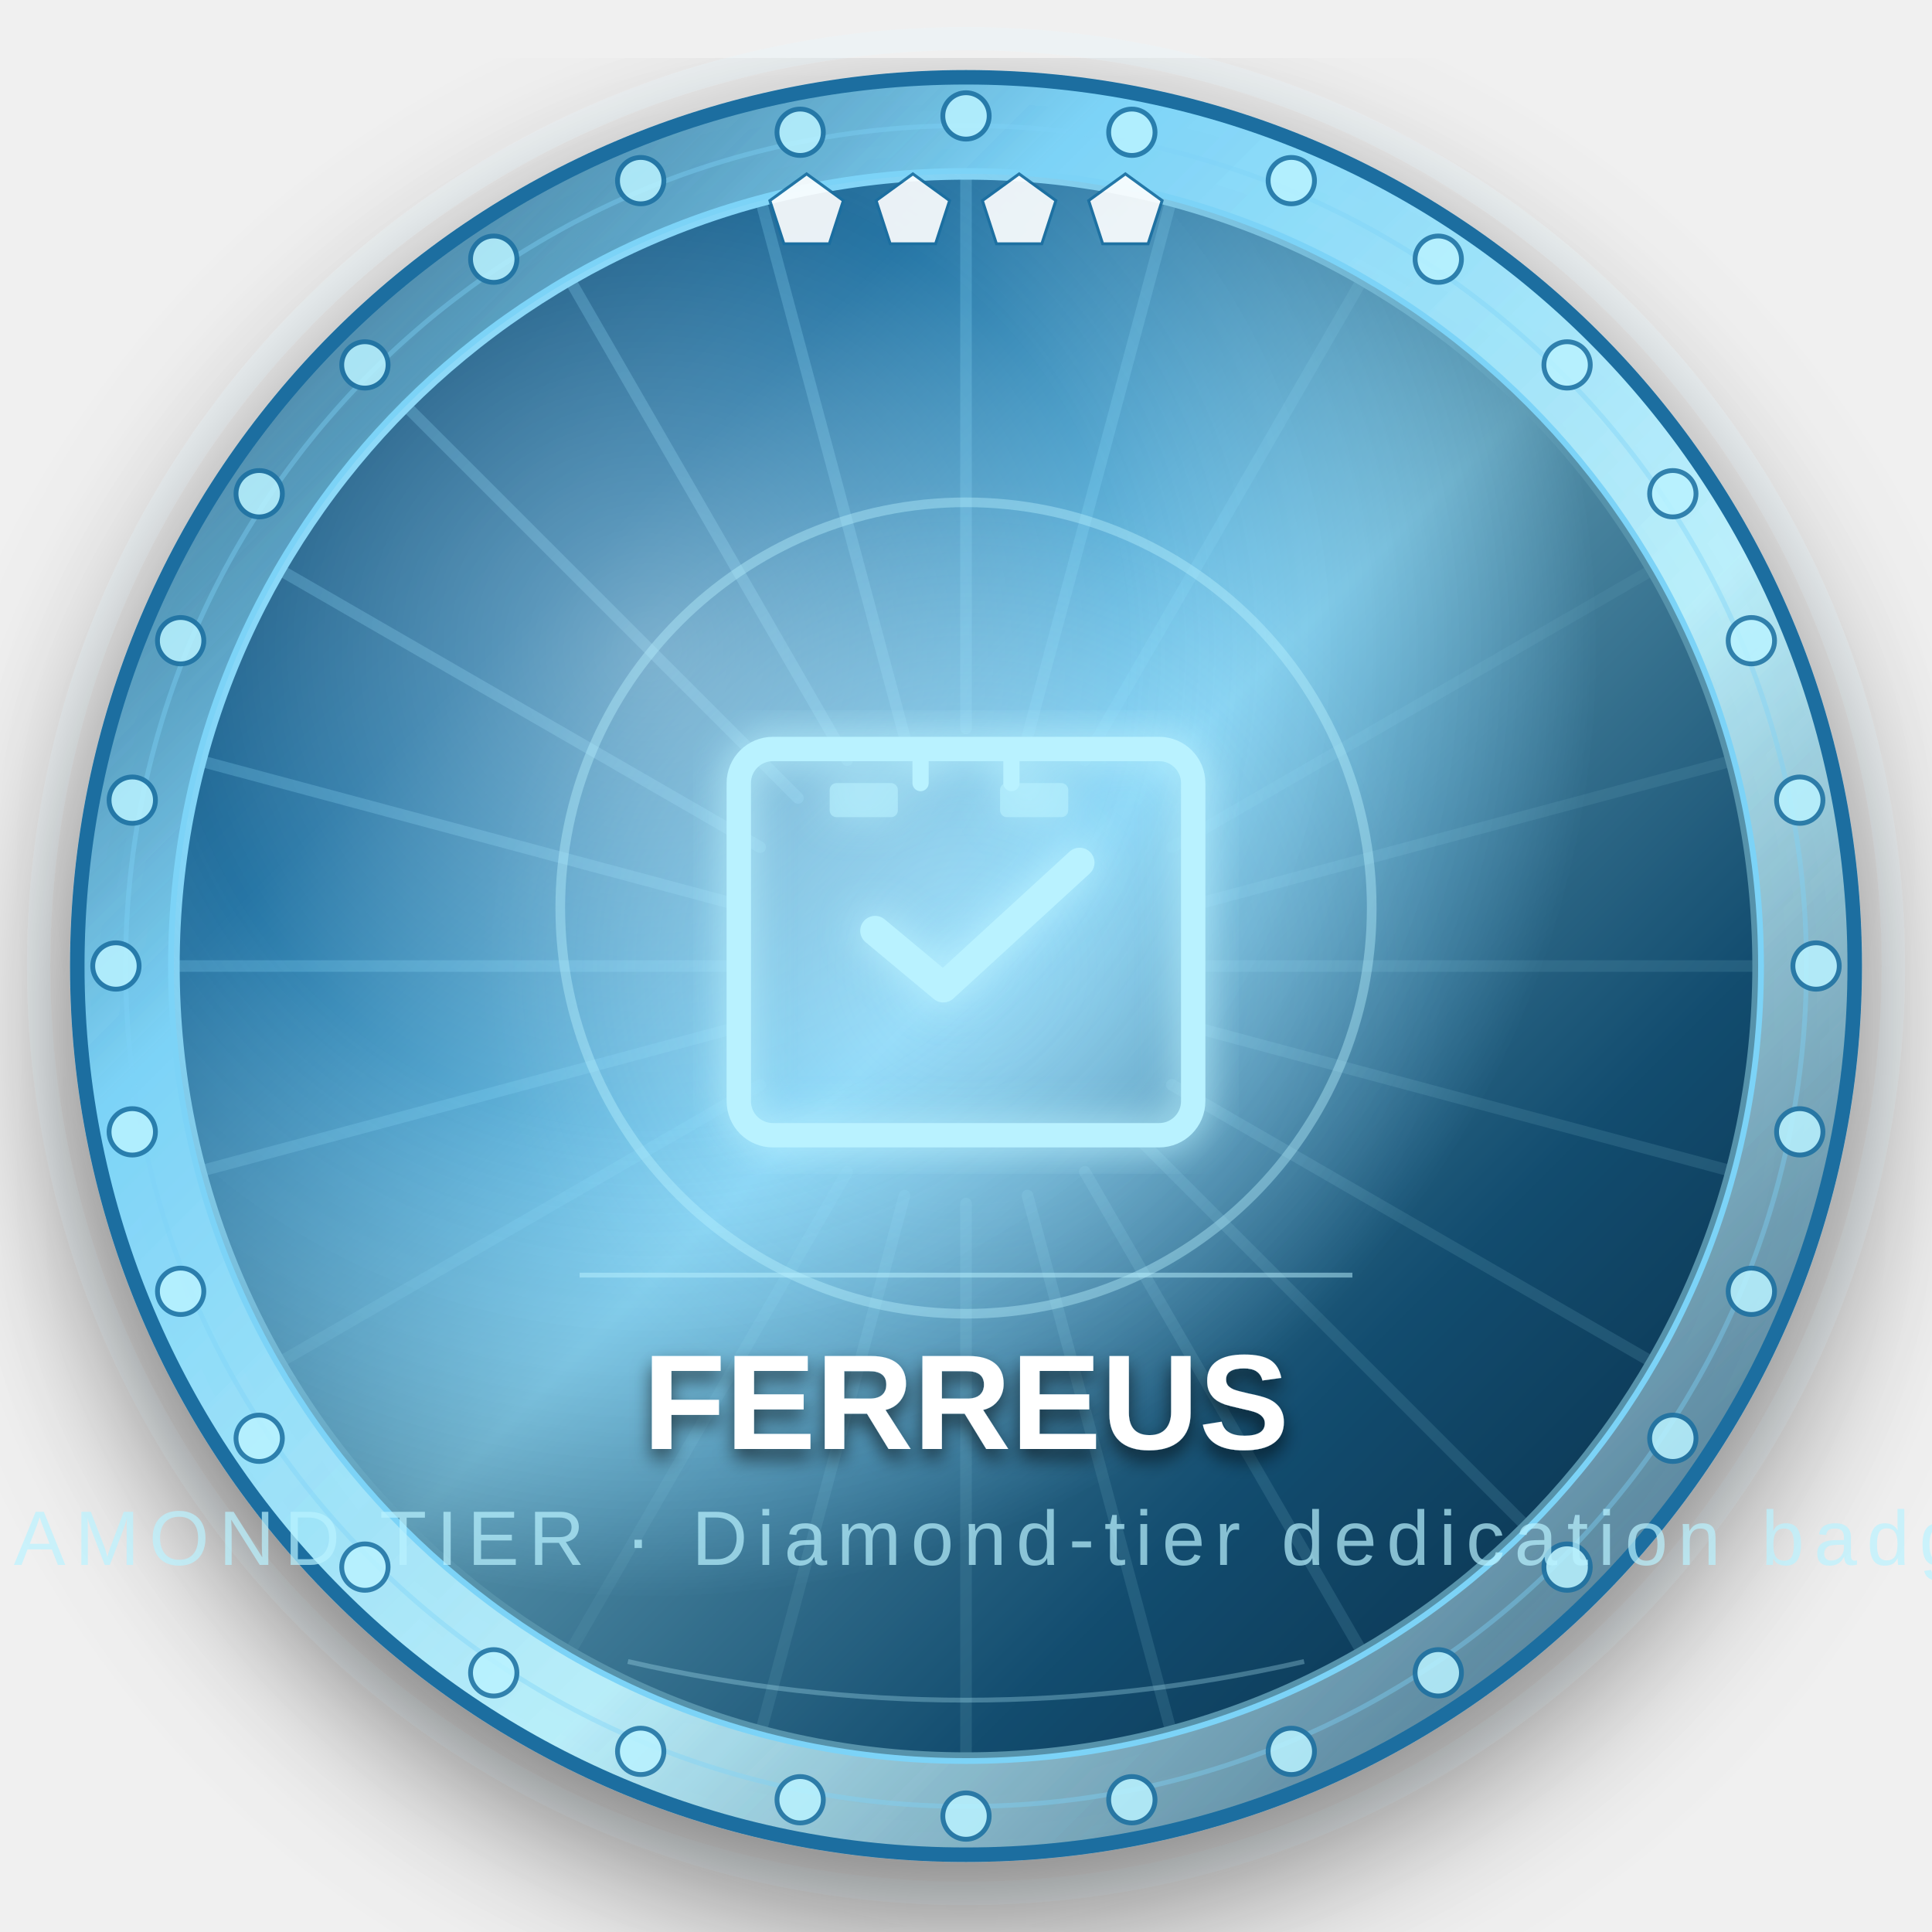
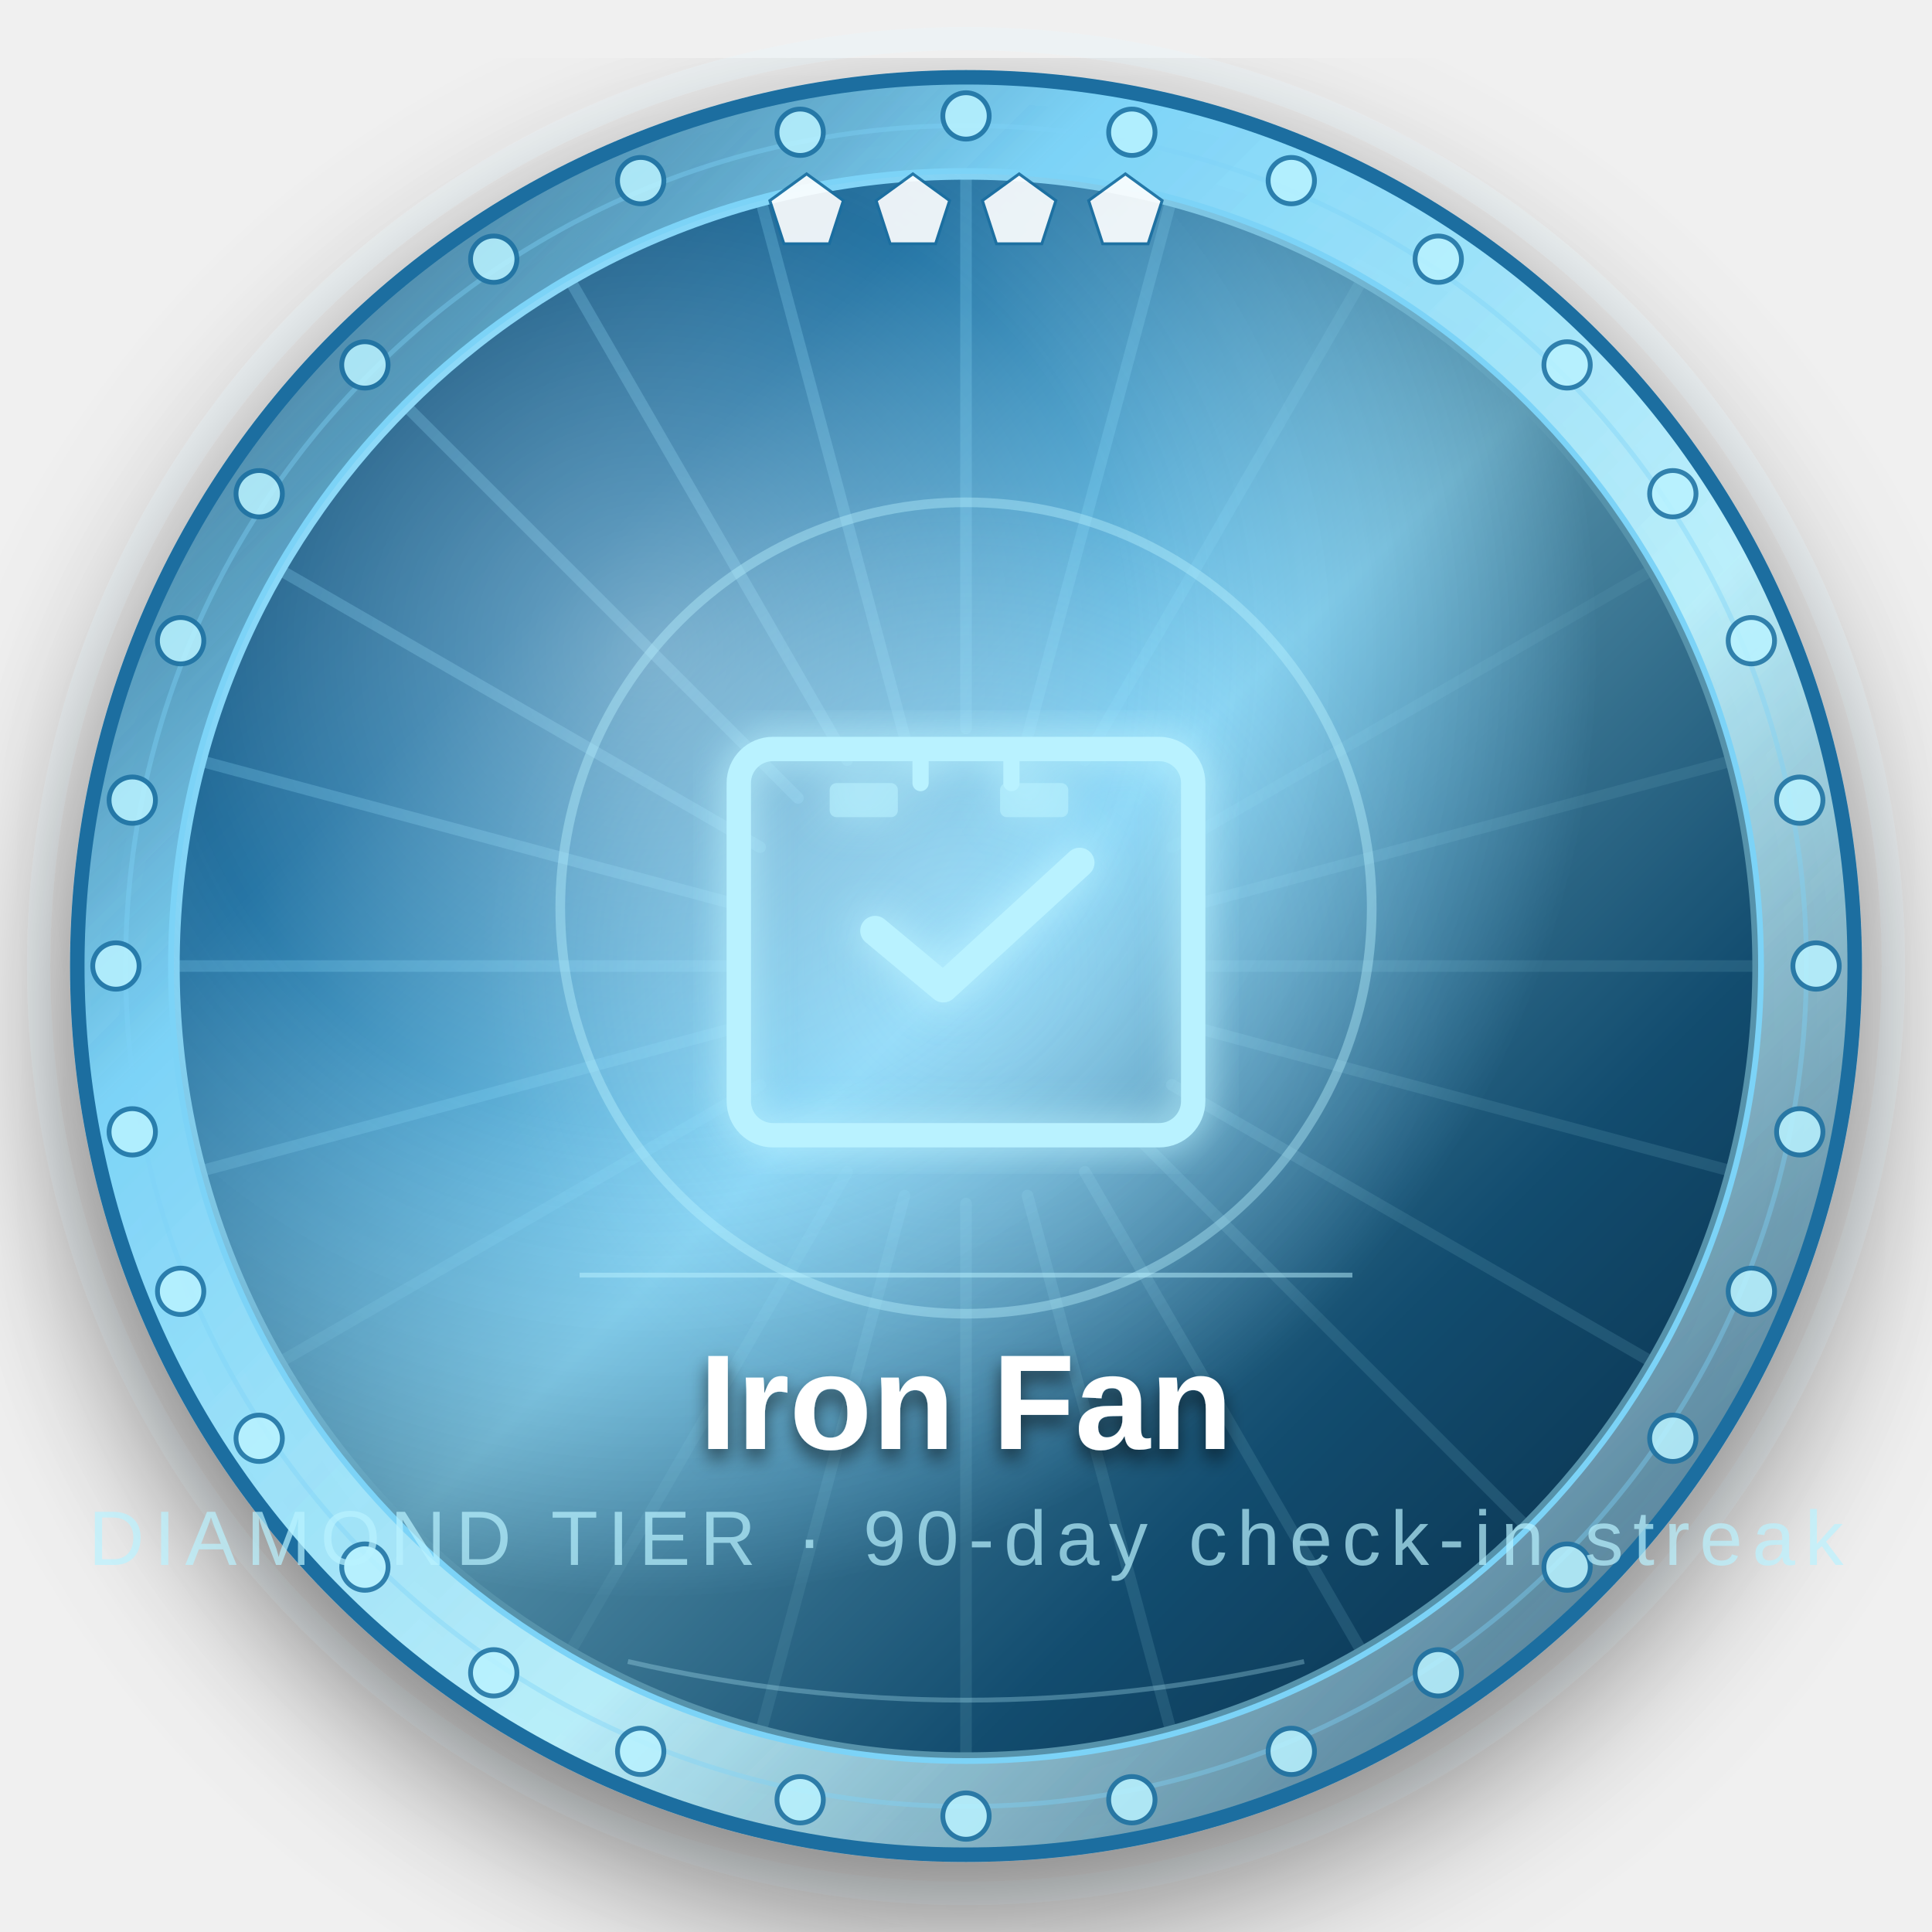
<svg xmlns="http://www.w3.org/2000/svg" viewBox="0 0 200 200" width="200" height="200">
  <defs>
    <linearGradient id="b3" x1="0%" y1="0%" x2="100%" y2="100%">
      <stop offset="0%" stop-color="#0C3B5E" />
      <stop offset="25%" stop-color="#1A6EA0" />
      <stop offset="50%" stop-color="#7CD3F7" />
      <stop offset="75%" stop-color="#1A6EA0" />
      <stop offset="100%" stop-color="#0C3B5E" />
    </linearGradient>
    <linearGradient id="r3" x1="0%" y1="0%" x2="100%" y2="100%">
      <stop offset="0%" stop-color="#0C3B5E" stop-opacity="0.8" />
      <stop offset="30%" stop-color="#7CD3F7" stop-opacity="1" />
      <stop offset="60%" stop-color="#B9F2FF" stop-opacity="0.9" />
      <stop offset="100%" stop-color="#0C3B5E" stop-opacity="0.8" />
    </linearGradient>
    <radialGradient id="s3" cx="30%" cy="30%" r="60%">
      <stop offset="0%" stop-color="#fff" stop-opacity="0.36" />
      <stop offset="50%" stop-color="#fff" stop-opacity="0.05" />
      <stop offset="100%" stop-color="#000" stop-opacity="0.31" />
    </radialGradient>
    <radialGradient id="c3" cx="50%" cy="50%" r="50%">
      <stop offset="0%" stop-color="#E8F8FF" stop-opacity="0.25" />
      <stop offset="100%" stop-color="#E8F8FF" stop-opacity="0" />
    </radialGradient>
    <filter id="sh3" x="-30%" y="-30%" width="160%" height="160%">
      <feDropShadow dx="0" dy="6" stdDeviation="7" flood-color="#000" flood-opacity="0.5" />
    </filter>
    <filter id="ig3">
      <feGaussianBlur stdDeviation="2" result="b" />
      <feMerge>
        <feMergeNode in="b" />
        <feMergeNode in="SourceGraphic" />
      </feMerge>
    </filter>
  </defs>
  <circle cx="100" cy="100" r="96" fill="none" stroke="#E8F8FF" stroke-width="2.4" opacity="0.3" filter="url(#sh3)" />
  <circle cx="100" cy="100" r="92" fill="url(#r3)" stroke="#1A6EA0" stroke-width="1.5" filter="url(#sh3)" />
  <circle cx="100" cy="100" r="87" fill="none" stroke="#7CD3F7" stroke-width="0.5" opacity="0.4" />
  <circle cx="100" cy="100" r="82" fill="url(#b3)" stroke="#7CD3F7" stroke-width="1.2" />
  <line x1="124.6" y1="100" x2="182" y2="100" stroke="#7CD3F7" stroke-width="1.2" opacity="0.26" stroke-linecap="round" />
  <line x1="123.762" y1="106.367" x2="179.206" y2="121.223" stroke="#7CD3F7" stroke-width="1.2" opacity="0.26" stroke-linecap="round" />
  <line x1="121.304" y1="112.3" x2="171.014" y2="141" stroke="#7CD3F7" stroke-width="1.2" opacity="0.26" stroke-linecap="round" />
  <line x1="117.395" y1="117.395" x2="157.983" y2="157.983" stroke="#7CD3F7" stroke-width="1.2" opacity="0.26" stroke-linecap="round" />
  <line x1="112.3" y1="121.304" x2="141" y2="171.014" stroke="#7CD3F7" stroke-width="1.2" opacity="0.26" stroke-linecap="round" />
  <line x1="106.367" y1="123.762" x2="121.223" y2="179.206" stroke="#7CD3F7" stroke-width="1.2" opacity="0.26" stroke-linecap="round" />
  <line x1="100" y1="124.6" x2="100" y2="182" stroke="#7CD3F7" stroke-width="1.2" opacity="0.26" stroke-linecap="round" />
  <line x1="93.633" y1="123.762" x2="78.777" y2="179.206" stroke="#7CD3F7" stroke-width="1.2" opacity="0.26" stroke-linecap="round" />
  <line x1="87.7" y1="121.304" x2="59" y2="171.014" stroke="#7CD3F7" stroke-width="1.2" opacity="0.26" stroke-linecap="round" />
  <line x1="82.605" y1="117.395" x2="42.017" y2="157.983" stroke="#7CD3F7" stroke-width="1.2" opacity="0.26" stroke-linecap="round" />
  <line x1="78.696" y1="112.3" x2="28.986" y2="141" stroke="#7CD3F7" stroke-width="1.2" opacity="0.26" stroke-linecap="round" />
  <line x1="76.238" y1="106.367" x2="20.794" y2="121.223" stroke="#7CD3F7" stroke-width="1.2" opacity="0.26" stroke-linecap="round" />
  <line x1="75.4" y1="100" x2="18" y2="100" stroke="#7CD3F7" stroke-width="1.2" opacity="0.26" stroke-linecap="round" />
  <line x1="76.238" y1="93.633" x2="20.794" y2="78.777" stroke="#7CD3F7" stroke-width="1.2" opacity="0.26" stroke-linecap="round" />
  <line x1="78.696" y1="87.7" x2="28.986" y2="59" stroke="#7CD3F7" stroke-width="1.2" opacity="0.26" stroke-linecap="round" />
  <line x1="82.605" y1="82.605" x2="42.017" y2="42.017" stroke="#7CD3F7" stroke-width="1.2" opacity="0.26" stroke-linecap="round" />
  <line x1="87.7" y1="78.696" x2="59" y2="28.986" stroke="#7CD3F7" stroke-width="1.2" opacity="0.26" stroke-linecap="round" />
  <line x1="93.633" y1="76.238" x2="78.777" y2="20.794" stroke="#7CD3F7" stroke-width="1.2" opacity="0.26" stroke-linecap="round" />
  <line x1="100" y1="75.4" x2="100" y2="18" stroke="#7CD3F7" stroke-width="1.2" opacity="0.26" stroke-linecap="round" />
  <line x1="106.367" y1="76.238" x2="121.223" y2="20.794" stroke="#7CD3F7" stroke-width="1.2" opacity="0.26" stroke-linecap="round" />
  <line x1="112.3" y1="78.696" x2="141" y2="28.986" stroke="#7CD3F7" stroke-width="1.2" opacity="0.26" stroke-linecap="round" />
  <line x1="117.395" y1="82.605" x2="157.983" y2="42.017" stroke="#7CD3F7" stroke-width="1.2" opacity="0.26" stroke-linecap="round" />
  <line x1="121.304" y1="87.7" x2="171.014" y2="59" stroke="#7CD3F7" stroke-width="1.2" opacity="0.26" stroke-linecap="round" />
  <line x1="123.762" y1="93.633" x2="179.206" y2="78.777" stroke="#7CD3F7" stroke-width="1.2" opacity="0.26" stroke-linecap="round" />
  <circle cx="100" cy="100" r="50" fill="url(#c3)" />
  <circle cx="100" cy="100" r="82" fill="url(#s3)" />
  <circle cx="100" cy="12" r="2.4" fill="#B9F2FF" stroke="#1A6EA0" stroke-width="0.5" opacity="0.85" />
  <circle cx="117.168" cy="13.691" r="2.4" fill="#B9F2FF" stroke="#1A6EA0" stroke-width="0.5" opacity="0.85" />
  <circle cx="133.676" cy="18.699" r="2.4" fill="#B9F2FF" stroke="#1A6EA0" stroke-width="0.5" opacity="0.85" />
  <circle cx="148.89" cy="26.831" r="2.4" fill="#B9F2FF" stroke="#1A6EA0" stroke-width="0.5" opacity="0.85" />
  <circle cx="162.225" cy="37.775" r="2.4" fill="#B9F2FF" stroke="#1A6EA0" stroke-width="0.5" opacity="0.85" />
  <circle cx="173.169" cy="51.11" r="2.4" fill="#B9F2FF" stroke="#1A6EA0" stroke-width="0.5" opacity="0.85" />
  <circle cx="181.301" cy="66.324" r="2.4" fill="#B9F2FF" stroke="#1A6EA0" stroke-width="0.5" opacity="0.85" />
  <circle cx="186.309" cy="82.832" r="2.4" fill="#B9F2FF" stroke="#1A6EA0" stroke-width="0.5" opacity="0.85" />
  <circle cx="188" cy="100" r="2.4" fill="#B9F2FF" stroke="#1A6EA0" stroke-width="0.5" opacity="0.85" />
  <circle cx="186.309" cy="117.168" r="2.4" fill="#B9F2FF" stroke="#1A6EA0" stroke-width="0.5" opacity="0.85" />
  <circle cx="181.301" cy="133.676" r="2.4" fill="#B9F2FF" stroke="#1A6EA0" stroke-width="0.5" opacity="0.85" />
  <circle cx="173.169" cy="148.89" r="2.4" fill="#B9F2FF" stroke="#1A6EA0" stroke-width="0.5" opacity="0.85" />
  <circle cx="162.225" cy="162.225" r="2.4" fill="#B9F2FF" stroke="#1A6EA0" stroke-width="0.5" opacity="0.85" />
  <circle cx="148.89" cy="173.169" r="2.4" fill="#B9F2FF" stroke="#1A6EA0" stroke-width="0.5" opacity="0.85" />
  <circle cx="133.676" cy="181.301" r="2.4" fill="#B9F2FF" stroke="#1A6EA0" stroke-width="0.5" opacity="0.85" />
  <circle cx="117.168" cy="186.309" r="2.4" fill="#B9F2FF" stroke="#1A6EA0" stroke-width="0.5" opacity="0.85" />
  <circle cx="100" cy="188" r="2.4" fill="#B9F2FF" stroke="#1A6EA0" stroke-width="0.5" opacity="0.85" />
  <circle cx="82.832" cy="186.309" r="2.4" fill="#B9F2FF" stroke="#1A6EA0" stroke-width="0.5" opacity="0.85" />
  <circle cx="66.324" cy="181.301" r="2.4" fill="#B9F2FF" stroke="#1A6EA0" stroke-width="0.5" opacity="0.85" />
  <circle cx="51.11" cy="173.169" r="2.4" fill="#B9F2FF" stroke="#1A6EA0" stroke-width="0.5" opacity="0.85" />
  <circle cx="37.775" cy="162.225" r="2.4" fill="#B9F2FF" stroke="#1A6EA0" stroke-width="0.5" opacity="0.85" />
  <circle cx="26.831" cy="148.89" r="2.4" fill="#B9F2FF" stroke="#1A6EA0" stroke-width="0.5" opacity="0.85" />
  <circle cx="18.699" cy="133.676" r="2.4" fill="#B9F2FF" stroke="#1A6EA0" stroke-width="0.5" opacity="0.85" />
  <circle cx="13.691" cy="117.168" r="2.4" fill="#B9F2FF" stroke="#1A6EA0" stroke-width="0.5" opacity="0.85" />
  <circle cx="12" cy="100" r="2.4" fill="#B9F2FF" stroke="#1A6EA0" stroke-width="0.5" opacity="0.85" />
  <circle cx="13.691" cy="82.832" r="2.4" fill="#B9F2FF" stroke="#1A6EA0" stroke-width="0.5" opacity="0.85" />
  <circle cx="18.699" cy="66.324" r="2.4" fill="#B9F2FF" stroke="#1A6EA0" stroke-width="0.5" opacity="0.85" />
  <circle cx="26.831" cy="51.11" r="2.4" fill="#B9F2FF" stroke="#1A6EA0" stroke-width="0.5" opacity="0.85" />
  <circle cx="37.775" cy="37.775" r="2.4" fill="#B9F2FF" stroke="#1A6EA0" stroke-width="0.5" opacity="0.85" />
  <circle cx="51.11" cy="26.831" r="2.4" fill="#B9F2FF" stroke="#1A6EA0" stroke-width="0.5" opacity="0.85" />
  <circle cx="66.324" cy="18.699" r="2.4" fill="#B9F2FF" stroke="#1A6EA0" stroke-width="0.5" opacity="0.85" />
  <circle cx="82.832" cy="13.691" r="2.4" fill="#B9F2FF" stroke="#1A6EA0" stroke-width="0.5" opacity="0.85" />
  <polygon points="83.5,18 87.304,20.764 85.851,25.236 81.149,25.236 79.696,20.764" fill="#FFFFFF" stroke="#1A6EA0" stroke-width="0.3" opacity="0.9" />
  <polygon points="94.5,18 98.304,20.764 96.851,25.236 92.149,25.236 90.696,20.764" fill="#FFFFFF" stroke="#1A6EA0" stroke-width="0.3" opacity="0.9" />
  <polygon points="105.5,18 109.304,20.764 107.851,25.236 103.149,25.236 101.696,20.764" fill="#FFFFFF" stroke="#1A6EA0" stroke-width="0.3" opacity="0.9" />
  <polygon points="116.5,18 120.304,20.764 118.851,25.236 114.149,25.236 112.696,20.764" fill="#FFFFFF" stroke="#1A6EA0" stroke-width="0.3" opacity="0.9" />
  <circle cx="100" cy="94" r="42" fill="none" stroke="#B9F2FF" stroke-width="1" opacity="0.4" />
  <g filter="url(#ig3)">
    <g transform="translate(100,94)">
      <rect x="-23.52" y="-16.464" width="47.04" height="39.984" rx="3.528" fill="none" stroke="#B9F2FF" stroke-width="2.52" />
      <rect x="-14.112" y="-12.936" width="7.056" height="3.528" rx="0.706" fill="#B9F2FF" opacity="0.6" />
      <rect x="3.528" y="-12.936" width="7.056" height="3.528" rx="0.706" fill="#B9F2FF" opacity="0.6" />
      <line x1="-4.704" y1="-12.936" x2="-4.704" y2="-16.464" stroke="#B9F2FF" stroke-width="1.68" stroke-linecap="round" />
      <line x1="4.704" y1="-12.936" x2="4.704" y2="-16.464" stroke="#B9F2FF" stroke-width="1.68" stroke-linecap="round" />
      <polyline points="-9.408,2.352 -2.352,8.232 11.76,-4.704" fill="none" stroke="#B9F2FF" stroke-width="3.08" stroke-linecap="round" stroke-linejoin="round" />
    </g>
  </g>
  <line x1="60" y1="132" x2="140" y2="132" stroke="#B9F2FF" stroke-width="0.5" opacity="0.5" />
-   <text x="100" y="150" text-anchor="middle" font-size="14" font-weight="bold" fill="#fff" font-family="Arial,sans-serif" filter="drop-shadow(0 1px 1px rgba(0,0,0,0.6))">FERREUS</text>
-   <text x="100" y="162" text-anchor="middle" font-size="8" fill="#B9F2FF" opacity="0.7" font-family="Arial,sans-serif" letter-spacing="1">DIAMOND TIER · Diamond-tier dedication badge</text>
+   <text x="100" y="150" text-anchor="middle" font-size="14" font-weight="bold" fill="#fff" font-family="Arial,sans-serif" filter="drop-shadow(0 1px 1px rgba(0,0,0,0.6))">Iron Fan</text>
+   <text x="100" y="162" text-anchor="middle" font-size="8" fill="#B9F2FF" opacity="0.7" font-family="Arial,sans-serif" letter-spacing="1">DIAMOND TIER · 90-day check-in streak</text>
  <path d="M65 172 Q100 180 135 172" fill="none" stroke="#B9F2FF" stroke-width="0.5" opacity="0.3" />
</svg>
